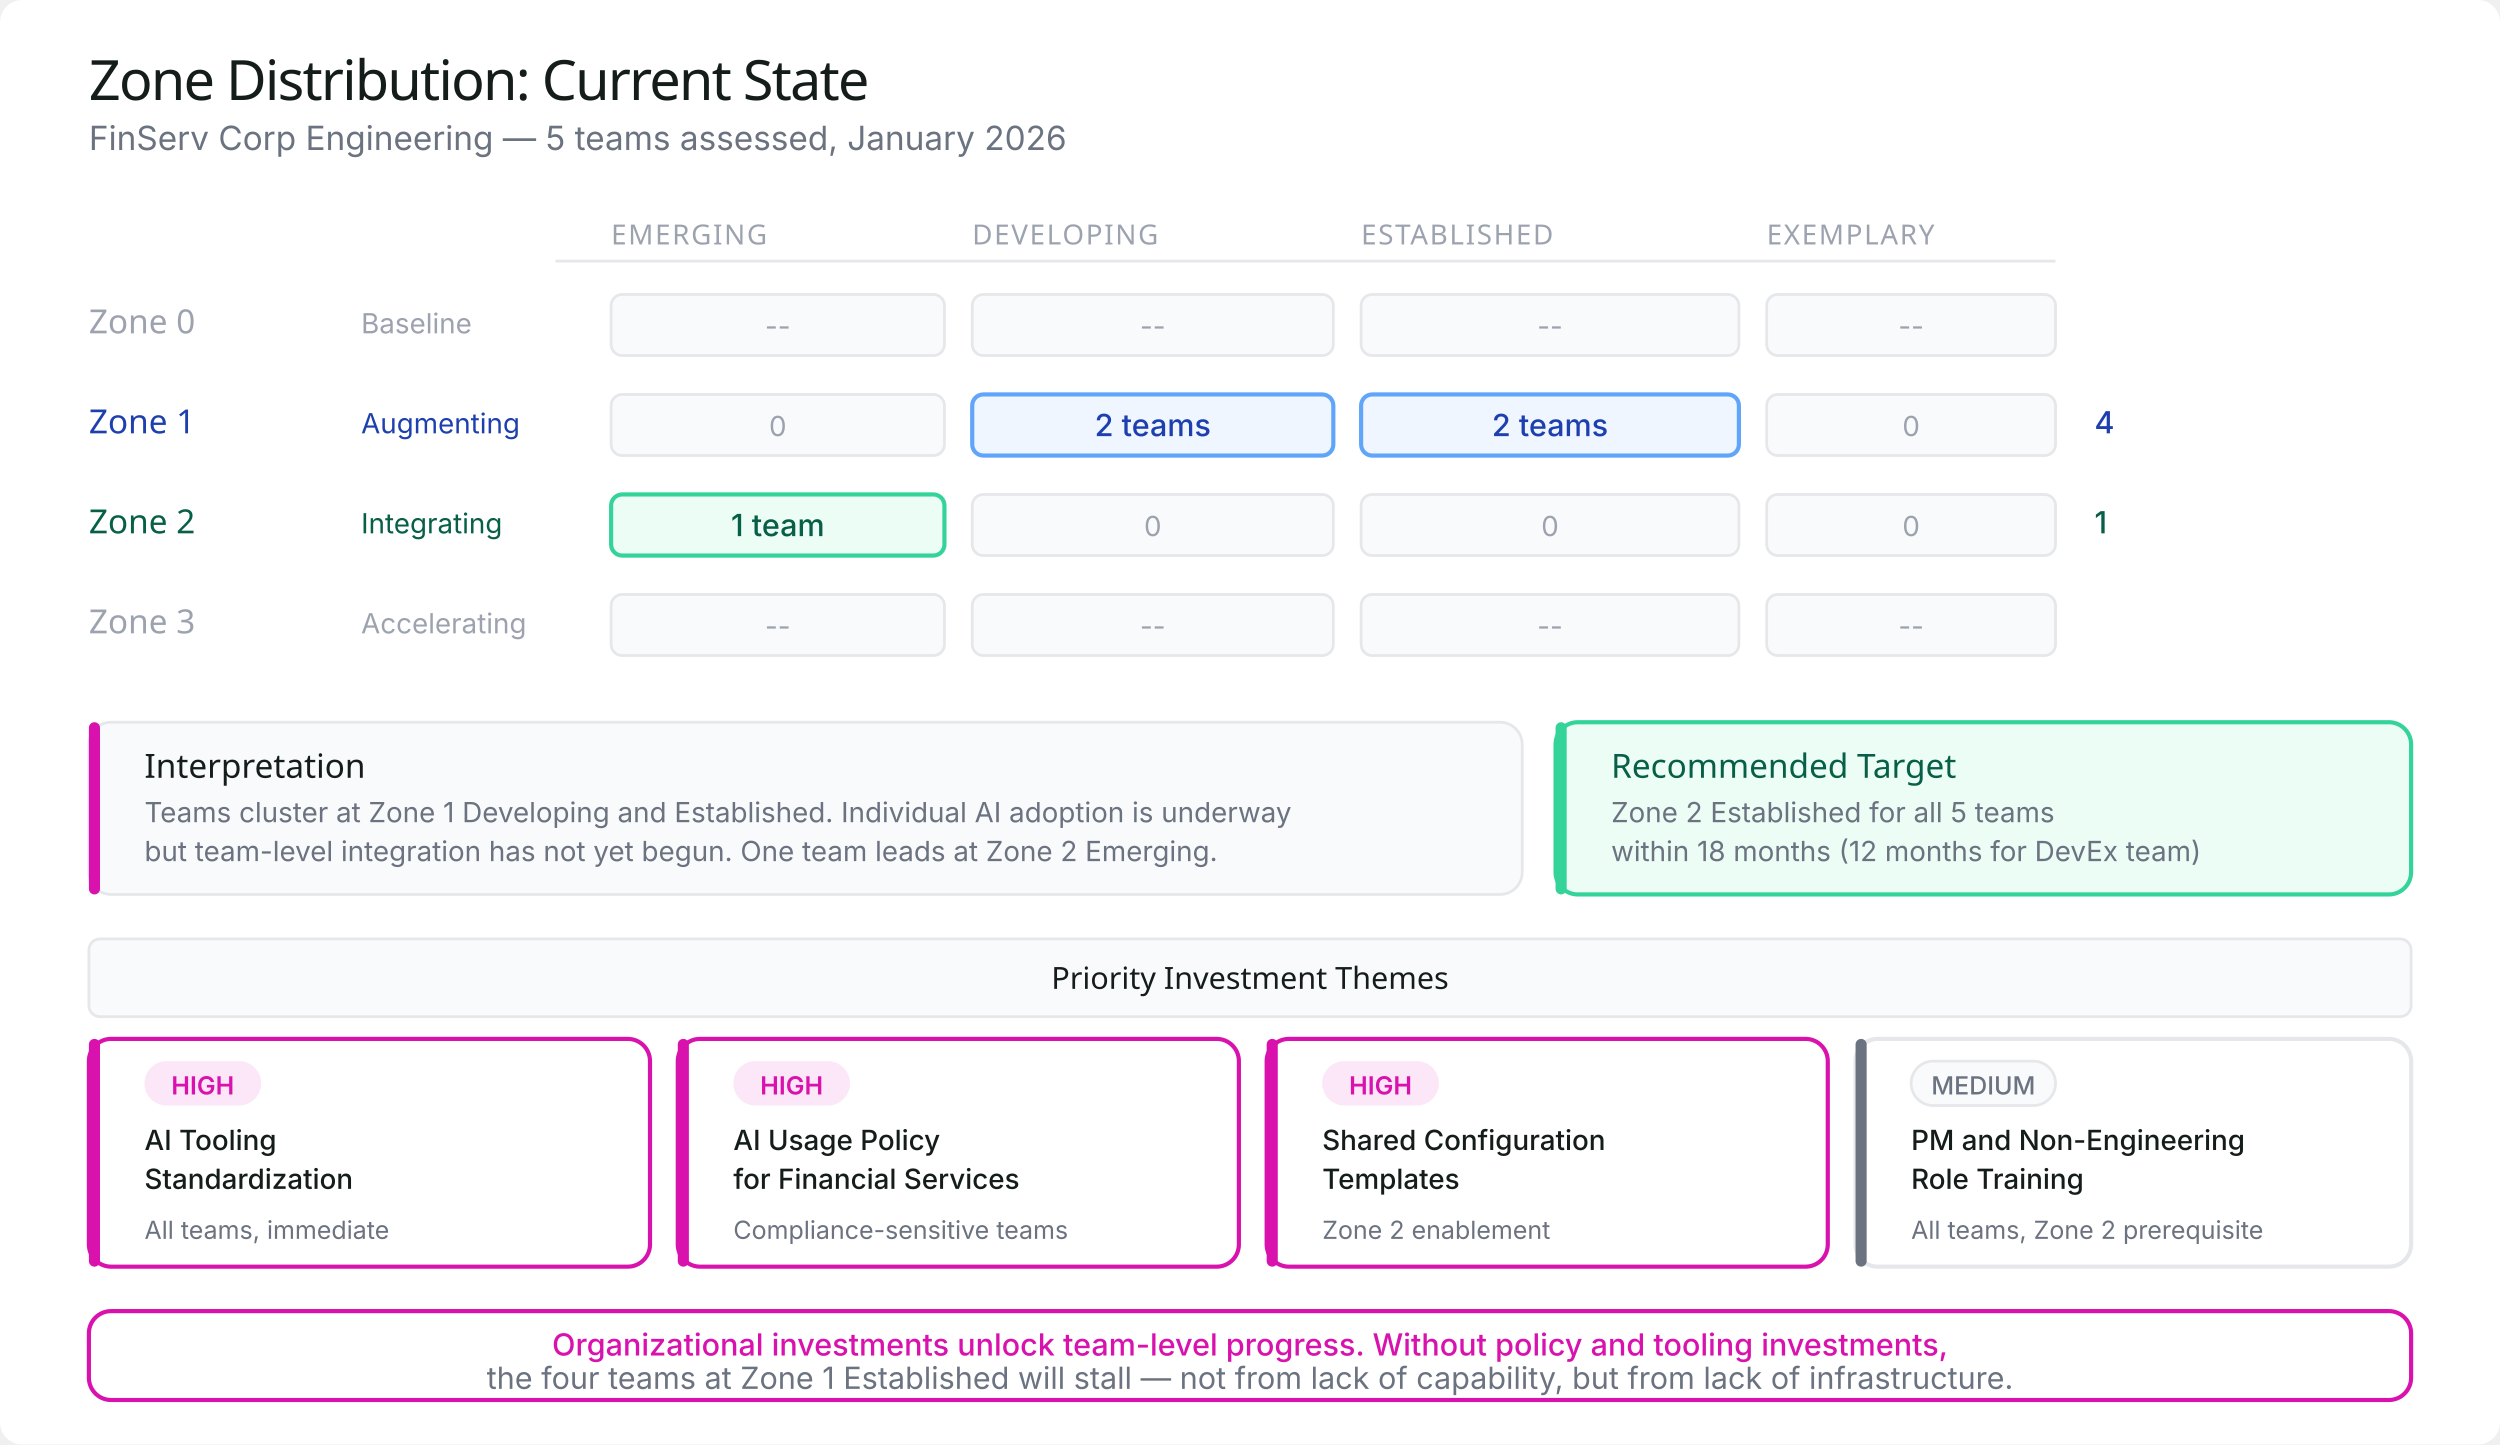
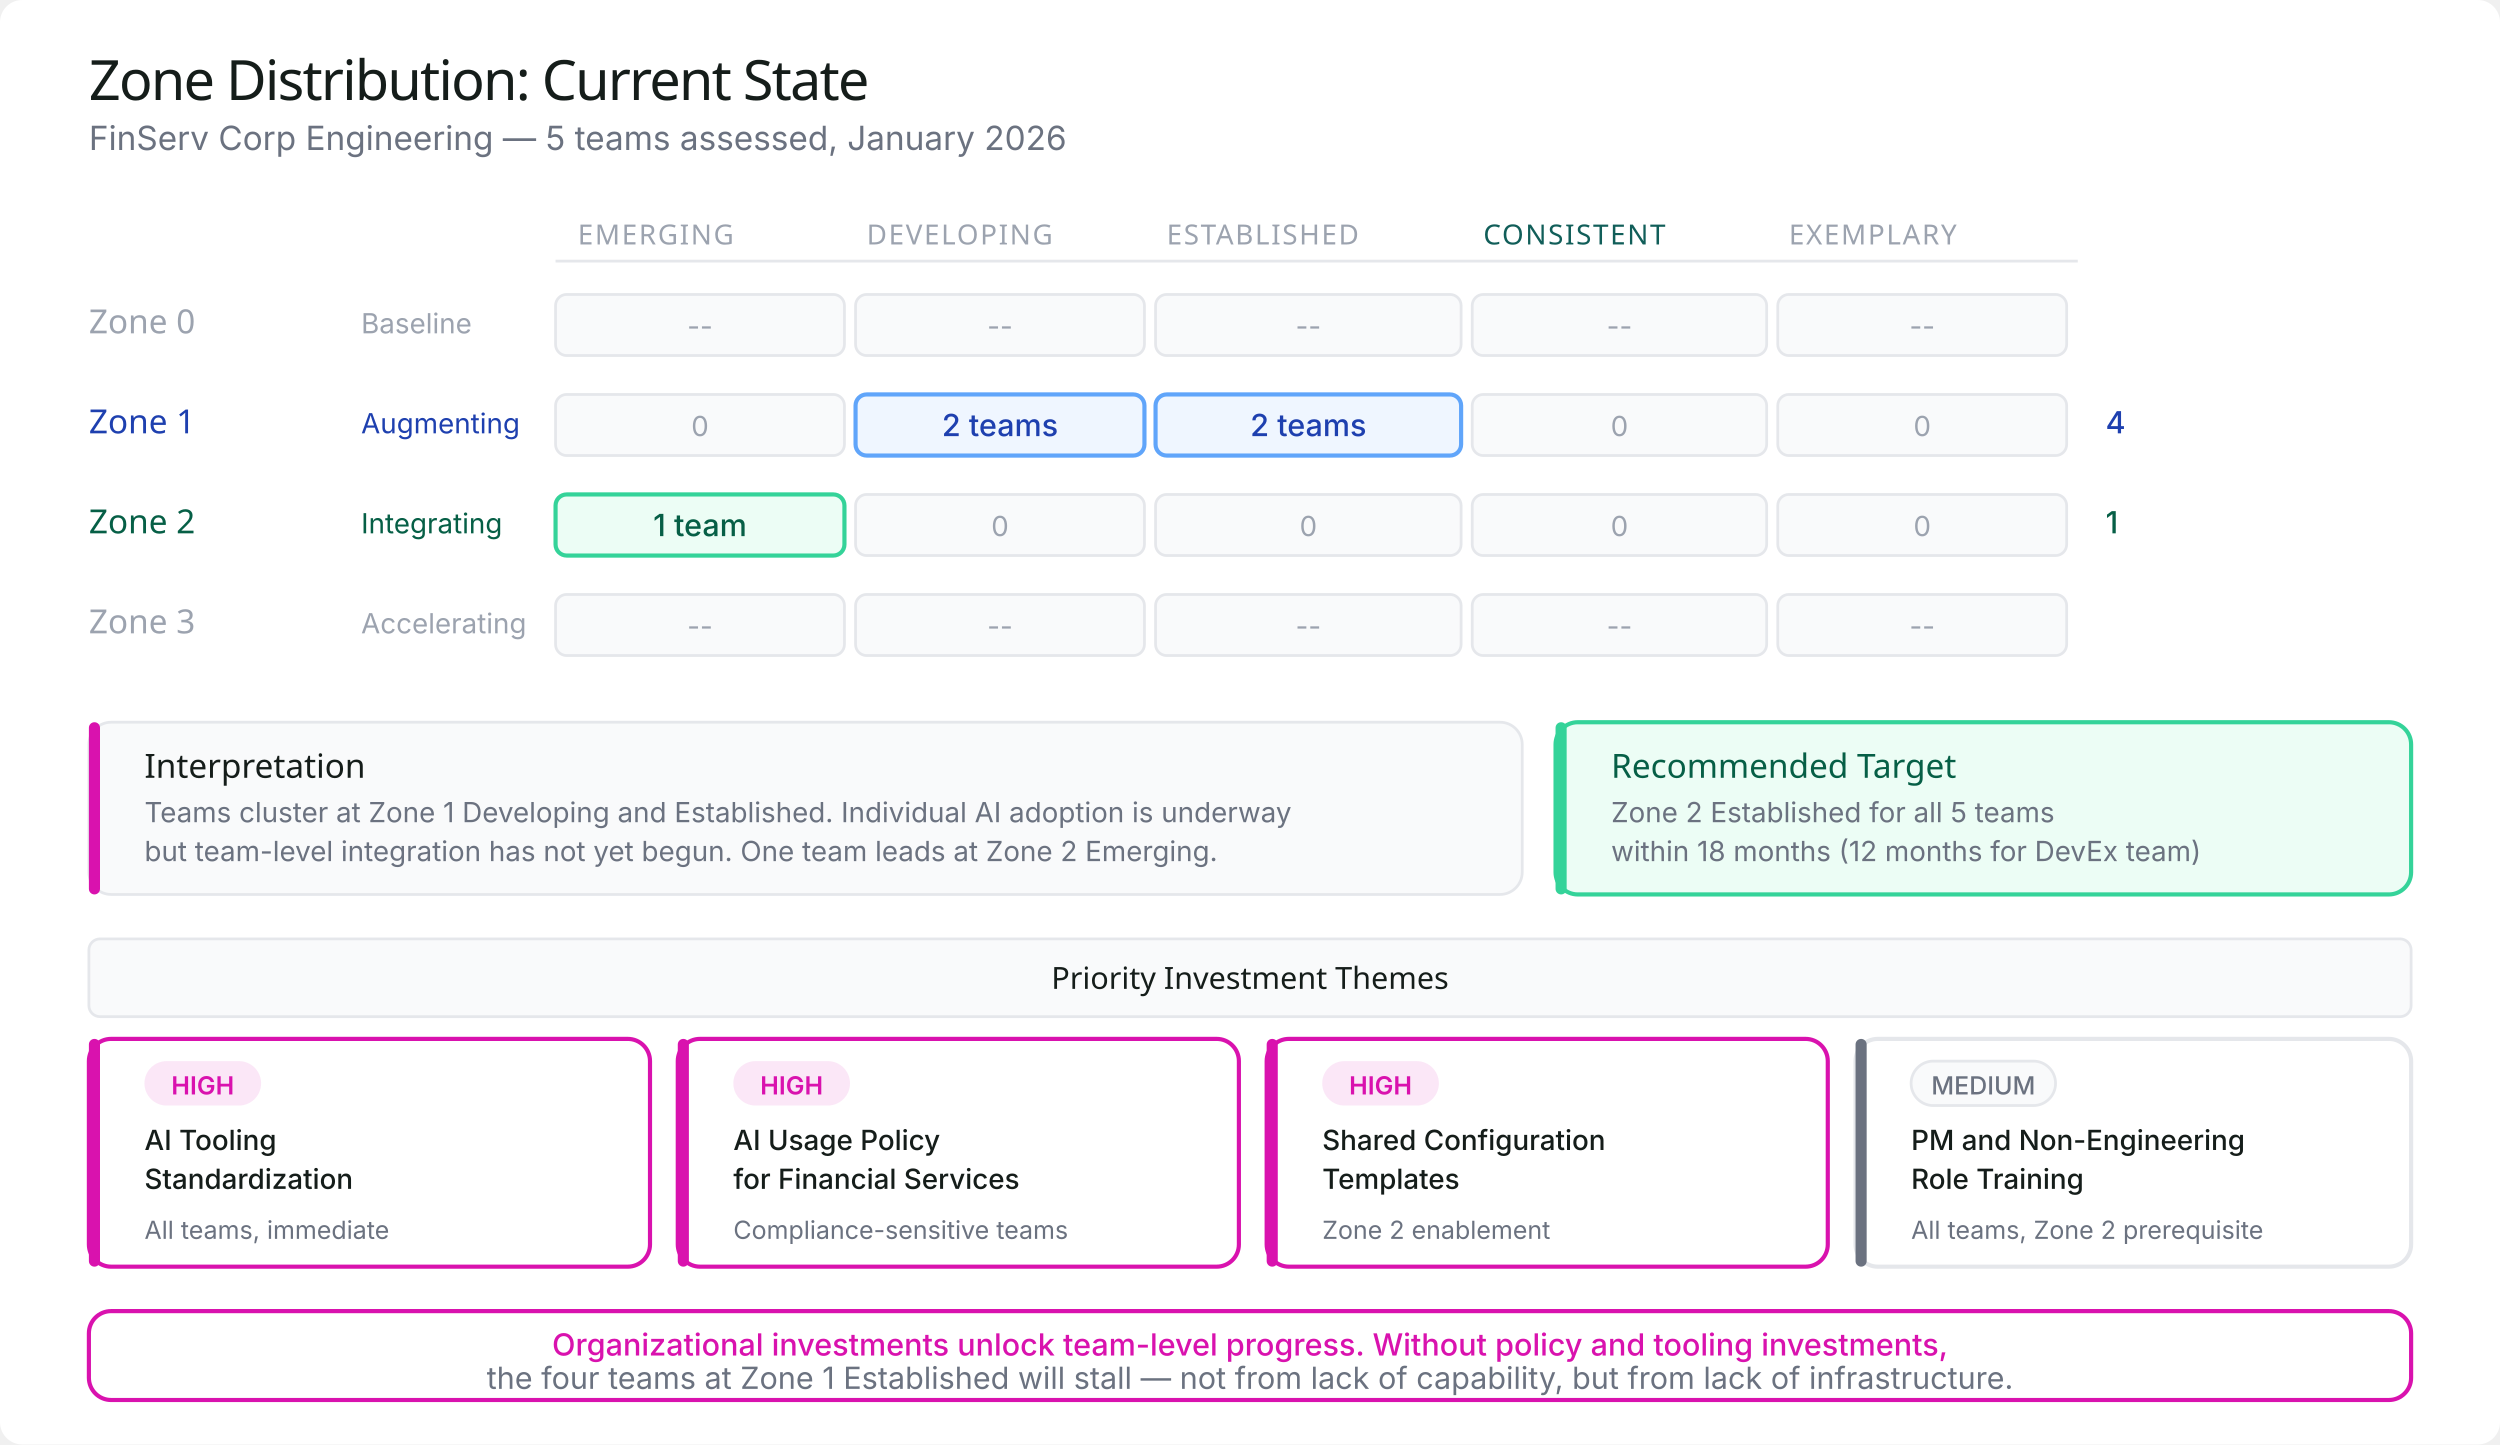
<svg xmlns="http://www.w3.org/2000/svg" viewBox="0 0 900 520" font-family="'Inter', sans-serif">
  <rect width="900" height="520" fill="#fff" rx="8" />
  <text x="32" y="36" font-family="'DM Sans', sans-serif" font-size="20" font-weight="400" fill="#151D1A" letter-spacing="-0.03em">Zone Distribution: Current State</text>
  <text x="32" y="54" font-size="12" fill="#6B7280">FinServ Corp Engineering — 5 teams assessed, January 2026</text>
-   <text x="220" y="88" font-family="'DM Sans', sans-serif" font-size="10" font-weight="500" fill="#9CA3AF" letter-spacing="0.06em">EMERGING</text>
-   <text x="350" y="88" font-family="'DM Sans', sans-serif" font-size="10" font-weight="500" fill="#9CA3AF" letter-spacing="0.06em">DEVELOPING</text>
-   <text x="490" y="88" font-family="'DM Sans', sans-serif" font-size="10" font-weight="500" fill="#9CA3AF" letter-spacing="0.06em">ESTABLISHED</text>
-   <text x="636" y="88" font-family="'DM Sans', sans-serif" font-size="10" font-weight="500" fill="#9CA3AF" letter-spacing="0.06em">EXEMPLARY</text>
-   <line x1="200" y1="94" x2="740" y2="94" stroke="#E5E7EB" stroke-width="1" />
+   <text x="208" y="88" font-family="'DM Sans', sans-serif" font-size="10" font-weight="500" fill="#9CA3AF" letter-spacing="0.06em">EMERGING</text>
+   <text x="312" y="88" font-family="'DM Sans', sans-serif" font-size="10" font-weight="500" fill="#9CA3AF" letter-spacing="0.06em">DEVELOPING</text>
+   <text x="420" y="88" font-family="'DM Sans', sans-serif" font-size="10" font-weight="500" fill="#9CA3AF" letter-spacing="0.06em">ESTABLISHED</text>
+   <text x="534" y="88" font-family="'DM Sans', sans-serif" font-size="10" font-weight="500" fill="#115E59" letter-spacing="0.06em">CONSISTENT</text>
+   <text x="644" y="88" font-family="'DM Sans', sans-serif" font-size="10" font-weight="500" fill="#9CA3AF" letter-spacing="0.06em">EXEMPLARY</text>
+   <line x1="200" y1="94" x2="748" y2="94" stroke="#E5E7EB" stroke-width="1" />
  <text x="32" y="120" font-family="'DM Sans', sans-serif" font-size="12" font-weight="500" fill="#9CA3AF">Zone 0</text>
  <text x="130" y="120" font-size="10" fill="#9CA3AF">Baseline</text>
-   <rect x="220" y="106" width="120" height="22" rx="4" fill="#F9FAFB" stroke="#E5E7EB" stroke-width="1" />
-   <text x="280" y="121" text-anchor="middle" font-size="10" fill="#9CA3AF">--</text>
-   <rect x="350" y="106" width="130" height="22" rx="4" fill="#F9FAFB" stroke="#E5E7EB" stroke-width="1" />
-   <text x="415" y="121" text-anchor="middle" font-size="10" fill="#9CA3AF">--</text>
-   <rect x="490" y="106" width="136" height="22" rx="4" fill="#F9FAFB" stroke="#E5E7EB" stroke-width="1" />
-   <text x="558" y="121" text-anchor="middle" font-size="10" fill="#9CA3AF">--</text>
-   <rect x="636" y="106" width="104" height="22" rx="4" fill="#F9FAFB" stroke="#E5E7EB" stroke-width="1" />
-   <text x="688" y="121" text-anchor="middle" font-size="10" fill="#9CA3AF">--</text>
+   <rect x="200" y="106" width="104" height="22" rx="4" fill="#F9FAFB" stroke="#E5E7EB" stroke-width="1" />
+   <text x="252" y="121" text-anchor="middle" font-size="10" fill="#9CA3AF">--</text>
+   <rect x="308" y="106" width="104" height="22" rx="4" fill="#F9FAFB" stroke="#E5E7EB" stroke-width="1" />
+   <text x="360" y="121" text-anchor="middle" font-size="10" fill="#9CA3AF">--</text>
+   <rect x="416" y="106" width="110" height="22" rx="4" fill="#F9FAFB" stroke="#E5E7EB" stroke-width="1" />
+   <text x="471" y="121" text-anchor="middle" font-size="10" fill="#9CA3AF">--</text>
+   <rect x="530" y="106" width="106" height="22" rx="4" fill="#F9FAFB" stroke="#E5E7EB" stroke-width="1" />
+   <text x="583" y="121" text-anchor="middle" font-size="10" fill="#9CA3AF">--</text>
+   <rect x="640" y="106" width="104" height="22" rx="4" fill="#F9FAFB" stroke="#E5E7EB" stroke-width="1" />
+   <text x="692" y="121" text-anchor="middle" font-size="10" fill="#9CA3AF">--</text>
  <text x="32" y="156" font-family="'DM Sans', sans-serif" font-size="12" font-weight="500" fill="#1E40AF">Zone 1</text>
  <text x="130" y="156" font-size="10" fill="#1E40AF">Augmenting</text>
-   <rect x="220" y="142" width="120" height="22" rx="4" fill="#F9FAFB" stroke="#E5E7EB" stroke-width="1" />
-   <text x="280" y="157" text-anchor="middle" font-size="10" fill="#9CA3AF">0</text>
-   <rect x="350" y="142" width="130" height="22" rx="4" fill="#EFF6FF" stroke="#60A5FA" stroke-width="1.5" />
-   <text x="415" y="157" text-anchor="middle" font-size="11" font-weight="500" fill="#1E40AF">2 teams</text>
-   <rect x="490" y="142" width="136" height="22" rx="4" fill="#EFF6FF" stroke="#60A5FA" stroke-width="1.5" />
-   <text x="558" y="157" text-anchor="middle" font-size="11" font-weight="500" fill="#1E40AF">2 teams</text>
-   <rect x="636" y="142" width="104" height="22" rx="4" fill="#F9FAFB" stroke="#E5E7EB" stroke-width="1" />
-   <text x="688" y="157" text-anchor="middle" font-size="10" fill="#9CA3AF">0</text>
-   <text x="754" y="156" font-size="11" font-weight="500" fill="#1E40AF">4</text>
+   <rect x="200" y="142" width="104" height="22" rx="4" fill="#F9FAFB" stroke="#E5E7EB" stroke-width="1" />
+   <text x="252" y="157" text-anchor="middle" font-size="10" fill="#9CA3AF">0</text>
+   <rect x="308" y="142" width="104" height="22" rx="4" fill="#EFF6FF" stroke="#60A5FA" stroke-width="1.5" />
+   <text x="360" y="157" text-anchor="middle" font-size="11" font-weight="500" fill="#1E40AF">2 teams</text>
+   <rect x="416" y="142" width="110" height="22" rx="4" fill="#EFF6FF" stroke="#60A5FA" stroke-width="1.5" />
+   <text x="471" y="157" text-anchor="middle" font-size="11" font-weight="500" fill="#1E40AF">2 teams</text>
+   <rect x="530" y="142" width="106" height="22" rx="4" fill="#F9FAFB" stroke="#E5E7EB" stroke-width="1" />
+   <text x="583" y="157" text-anchor="middle" font-size="10" fill="#9CA3AF">0</text>
+   <rect x="640" y="142" width="104" height="22" rx="4" fill="#F9FAFB" stroke="#E5E7EB" stroke-width="1" />
+   <text x="692" y="157" text-anchor="middle" font-size="10" fill="#9CA3AF">0</text>
+   <text x="758" y="156" font-size="11" font-weight="500" fill="#1E40AF">4</text>
  <text x="32" y="192" font-family="'DM Sans', sans-serif" font-size="12" font-weight="500" fill="#065F46">Zone 2</text>
  <text x="130" y="192" font-size="10" fill="#065F46">Integrating</text>
-   <rect x="220" y="178" width="120" height="22" rx="4" fill="#ECFDF5" stroke="#34D399" stroke-width="1.5" />
-   <text x="280" y="193" text-anchor="middle" font-size="11" font-weight="500" fill="#065F46">1 team</text>
-   <rect x="350" y="178" width="130" height="22" rx="4" fill="#F9FAFB" stroke="#E5E7EB" stroke-width="1" />
-   <text x="415" y="193" text-anchor="middle" font-size="10" fill="#9CA3AF">0</text>
-   <rect x="490" y="178" width="136" height="22" rx="4" fill="#F9FAFB" stroke="#E5E7EB" stroke-width="1" />
-   <text x="558" y="193" text-anchor="middle" font-size="10" fill="#9CA3AF">0</text>
-   <rect x="636" y="178" width="104" height="22" rx="4" fill="#F9FAFB" stroke="#E5E7EB" stroke-width="1" />
-   <text x="688" y="193" text-anchor="middle" font-size="10" fill="#9CA3AF">0</text>
-   <text x="754" y="192" font-size="11" font-weight="500" fill="#065F46">1</text>
+   <rect x="200" y="178" width="104" height="22" rx="4" fill="#ECFDF5" stroke="#34D399" stroke-width="1.5" />
+   <text x="252" y="193" text-anchor="middle" font-size="11" font-weight="500" fill="#065F46">1 team</text>
+   <rect x="308" y="178" width="104" height="22" rx="4" fill="#F9FAFB" stroke="#E5E7EB" stroke-width="1" />
+   <text x="360" y="193" text-anchor="middle" font-size="10" fill="#9CA3AF">0</text>
+   <rect x="416" y="178" width="110" height="22" rx="4" fill="#F9FAFB" stroke="#E5E7EB" stroke-width="1" />
+   <text x="471" y="193" text-anchor="middle" font-size="10" fill="#9CA3AF">0</text>
+   <rect x="530" y="178" width="106" height="22" rx="4" fill="#F9FAFB" stroke="#E5E7EB" stroke-width="1" />
+   <text x="583" y="193" text-anchor="middle" font-size="10" fill="#9CA3AF">0</text>
+   <rect x="640" y="178" width="104" height="22" rx="4" fill="#F9FAFB" stroke="#E5E7EB" stroke-width="1" />
+   <text x="692" y="193" text-anchor="middle" font-size="10" fill="#9CA3AF">0</text>
+   <text x="758" y="192" font-size="11" font-weight="500" fill="#065F46">1</text>
  <text x="32" y="228" font-family="'DM Sans', sans-serif" font-size="12" font-weight="500" fill="#9CA3AF">Zone 3</text>
  <text x="130" y="228" font-size="10" fill="#9CA3AF">Accelerating</text>
-   <rect x="220" y="214" width="120" height="22" rx="4" fill="#F9FAFB" stroke="#E5E7EB" stroke-width="1" />
-   <text x="280" y="229" text-anchor="middle" font-size="10" fill="#9CA3AF">--</text>
-   <rect x="350" y="214" width="130" height="22" rx="4" fill="#F9FAFB" stroke="#E5E7EB" stroke-width="1" />
-   <text x="415" y="229" text-anchor="middle" font-size="10" fill="#9CA3AF">--</text>
-   <rect x="490" y="214" width="136" height="22" rx="4" fill="#F9FAFB" stroke="#E5E7EB" stroke-width="1" />
-   <text x="558" y="229" text-anchor="middle" font-size="10" fill="#9CA3AF">--</text>
-   <rect x="636" y="214" width="104" height="22" rx="4" fill="#F9FAFB" stroke="#E5E7EB" stroke-width="1" />
-   <text x="688" y="229" text-anchor="middle" font-size="10" fill="#9CA3AF">--</text>
+   <rect x="200" y="214" width="104" height="22" rx="4" fill="#F9FAFB" stroke="#E5E7EB" stroke-width="1" />
+   <text x="252" y="229" text-anchor="middle" font-size="10" fill="#9CA3AF">--</text>
+   <rect x="308" y="214" width="104" height="22" rx="4" fill="#F9FAFB" stroke="#E5E7EB" stroke-width="1" />
+   <text x="360" y="229" text-anchor="middle" font-size="10" fill="#9CA3AF">--</text>
+   <rect x="416" y="214" width="110" height="22" rx="4" fill="#F9FAFB" stroke="#E5E7EB" stroke-width="1" />
+   <text x="471" y="229" text-anchor="middle" font-size="10" fill="#9CA3AF">--</text>
+   <rect x="530" y="214" width="106" height="22" rx="4" fill="#F9FAFB" stroke="#E5E7EB" stroke-width="1" />
+   <text x="583" y="229" text-anchor="middle" font-size="10" fill="#9CA3AF">--</text>
+   <rect x="640" y="214" width="104" height="22" rx="4" fill="#F9FAFB" stroke="#E5E7EB" stroke-width="1" />
+   <text x="692" y="229" text-anchor="middle" font-size="10" fill="#9CA3AF">--</text>
  <rect x="32" y="260" width="516" height="62" rx="8" fill="#F9FAFB" stroke="#E5E7EB" stroke-width="1" />
  <rect x="32" y="260" width="4" height="62" rx="2" fill="#D912AE" />
  <text x="52" y="280" font-family="'DM Sans', sans-serif" font-size="12" font-weight="500" fill="#151D1A">Interpretation</text>
  <text x="52" y="296" font-size="10" fill="#6B7280">Teams cluster at Zone 1 Developing and Established. Individual AI adoption is underway</text>
  <text x="52" y="310" font-size="10" fill="#6B7280">but team-level integration has not yet begun. One team leads at Zone 2 Emerging.</text>
  <rect x="560" y="260" width="308" height="62" rx="8" fill="#ECFDF5" stroke="#34D399" stroke-width="1.5" />
  <rect x="560" y="260" width="4" height="62" rx="2" fill="#34D399" />
  <text x="580" y="280" font-family="'DM Sans', sans-serif" font-size="12" font-weight="500" fill="#065F46">Recommended Target</text>
  <text x="580" y="296" font-size="10" fill="#6B7280">Zone 2 Established for all 5 teams</text>
  <text x="580" y="310" font-size="10" fill="#6B7280">within 18 months (12 months for DevEx team)</text>
  <rect x="32" y="338" width="836" height="28" rx="4" fill="#F9FAFB" stroke="#E5E7EB" stroke-width="1" />
  <text x="450" y="356" text-anchor="middle" font-family="'DM Sans', sans-serif" font-size="11" font-weight="500" fill="#151D1A">Priority Investment Themes</text>
  <rect x="32" y="374" width="202" height="82" rx="8" fill="#fff" stroke="#D912AE" stroke-width="1.5" />
  <rect x="32" y="374" width="4" height="82" rx="2" fill="#D912AE" />
  <rect x="52" y="382" width="42" height="16" rx="8" fill="#D912AE" fill-opacity="0.1" />
  <text x="73" y="394" text-anchor="middle" font-size="9" font-weight="600" fill="#D912AE">HIGH</text>
  <text x="52" y="414" font-size="10" font-weight="500" fill="#151D1A">AI Tooling</text>
  <text x="52" y="428" font-size="10" font-weight="500" fill="#151D1A">Standardization</text>
  <text x="52" y="446" font-size="9" fill="#6B7280">All teams, immediate</text>
  <rect x="244" y="374" width="202" height="82" rx="8" fill="#fff" stroke="#D912AE" stroke-width="1.5" />
  <rect x="244" y="374" width="4" height="82" rx="2" fill="#D912AE" />
  <rect x="264" y="382" width="42" height="16" rx="8" fill="#D912AE" fill-opacity="0.1" />
  <text x="285" y="394" text-anchor="middle" font-size="9" font-weight="600" fill="#D912AE">HIGH</text>
  <text x="264" y="414" font-size="10" font-weight="500" fill="#151D1A">AI Usage Policy</text>
  <text x="264" y="428" font-size="10" font-weight="500" fill="#151D1A">for Financial Services</text>
  <text x="264" y="446" font-size="9" fill="#6B7280">Compliance-sensitive teams</text>
  <rect x="456" y="374" width="202" height="82" rx="8" fill="#fff" stroke="#D912AE" stroke-width="1.5" />
  <rect x="456" y="374" width="4" height="82" rx="2" fill="#D912AE" />
  <rect x="476" y="382" width="42" height="16" rx="8" fill="#D912AE" fill-opacity="0.1" />
  <text x="497" y="394" text-anchor="middle" font-size="9" font-weight="600" fill="#D912AE">HIGH</text>
  <text x="476" y="414" font-size="10" font-weight="500" fill="#151D1A">Shared Configuration</text>
  <text x="476" y="428" font-size="10" font-weight="500" fill="#151D1A">Templates</text>
  <text x="476" y="446" font-size="9" fill="#6B7280">Zone 2 enablement</text>
  <rect x="668" y="374" width="200" height="82" rx="8" fill="#fff" stroke="#E5E7EB" stroke-width="1.5" />
  <rect x="668" y="374" width="4" height="82" rx="2" fill="#6B7280" />
  <rect x="688" y="382" width="52" height="16" rx="8" fill="#F9FAFB" stroke="#E5E7EB" stroke-width="1" />
  <text x="714" y="394" text-anchor="middle" font-size="9" font-weight="500" fill="#6B7280">MEDIUM</text>
  <text x="688" y="414" font-size="10" font-weight="500" fill="#151D1A">PM and Non-Engineering</text>
  <text x="688" y="428" font-size="10" font-weight="500" fill="#151D1A">Role Training</text>
  <text x="688" y="446" font-size="9" fill="#6B7280">All teams, Zone 2 prerequisite</text>
  <rect x="32" y="472" width="836" height="32" rx="8" fill="#fff" stroke="#D912AE" stroke-width="1.5" />
  <text x="450" y="488" text-anchor="middle" font-size="11" fill="#D912AE" font-weight="500">Organizational investments unlock team-level progress. Without policy and tooling investments,</text>
  <text x="450" y="500" text-anchor="middle" font-size="11" fill="#6B7280">the four teams at Zone 1 Established will stall — not from lack of capability, but from lack of infrastructure.</text>
</svg>
